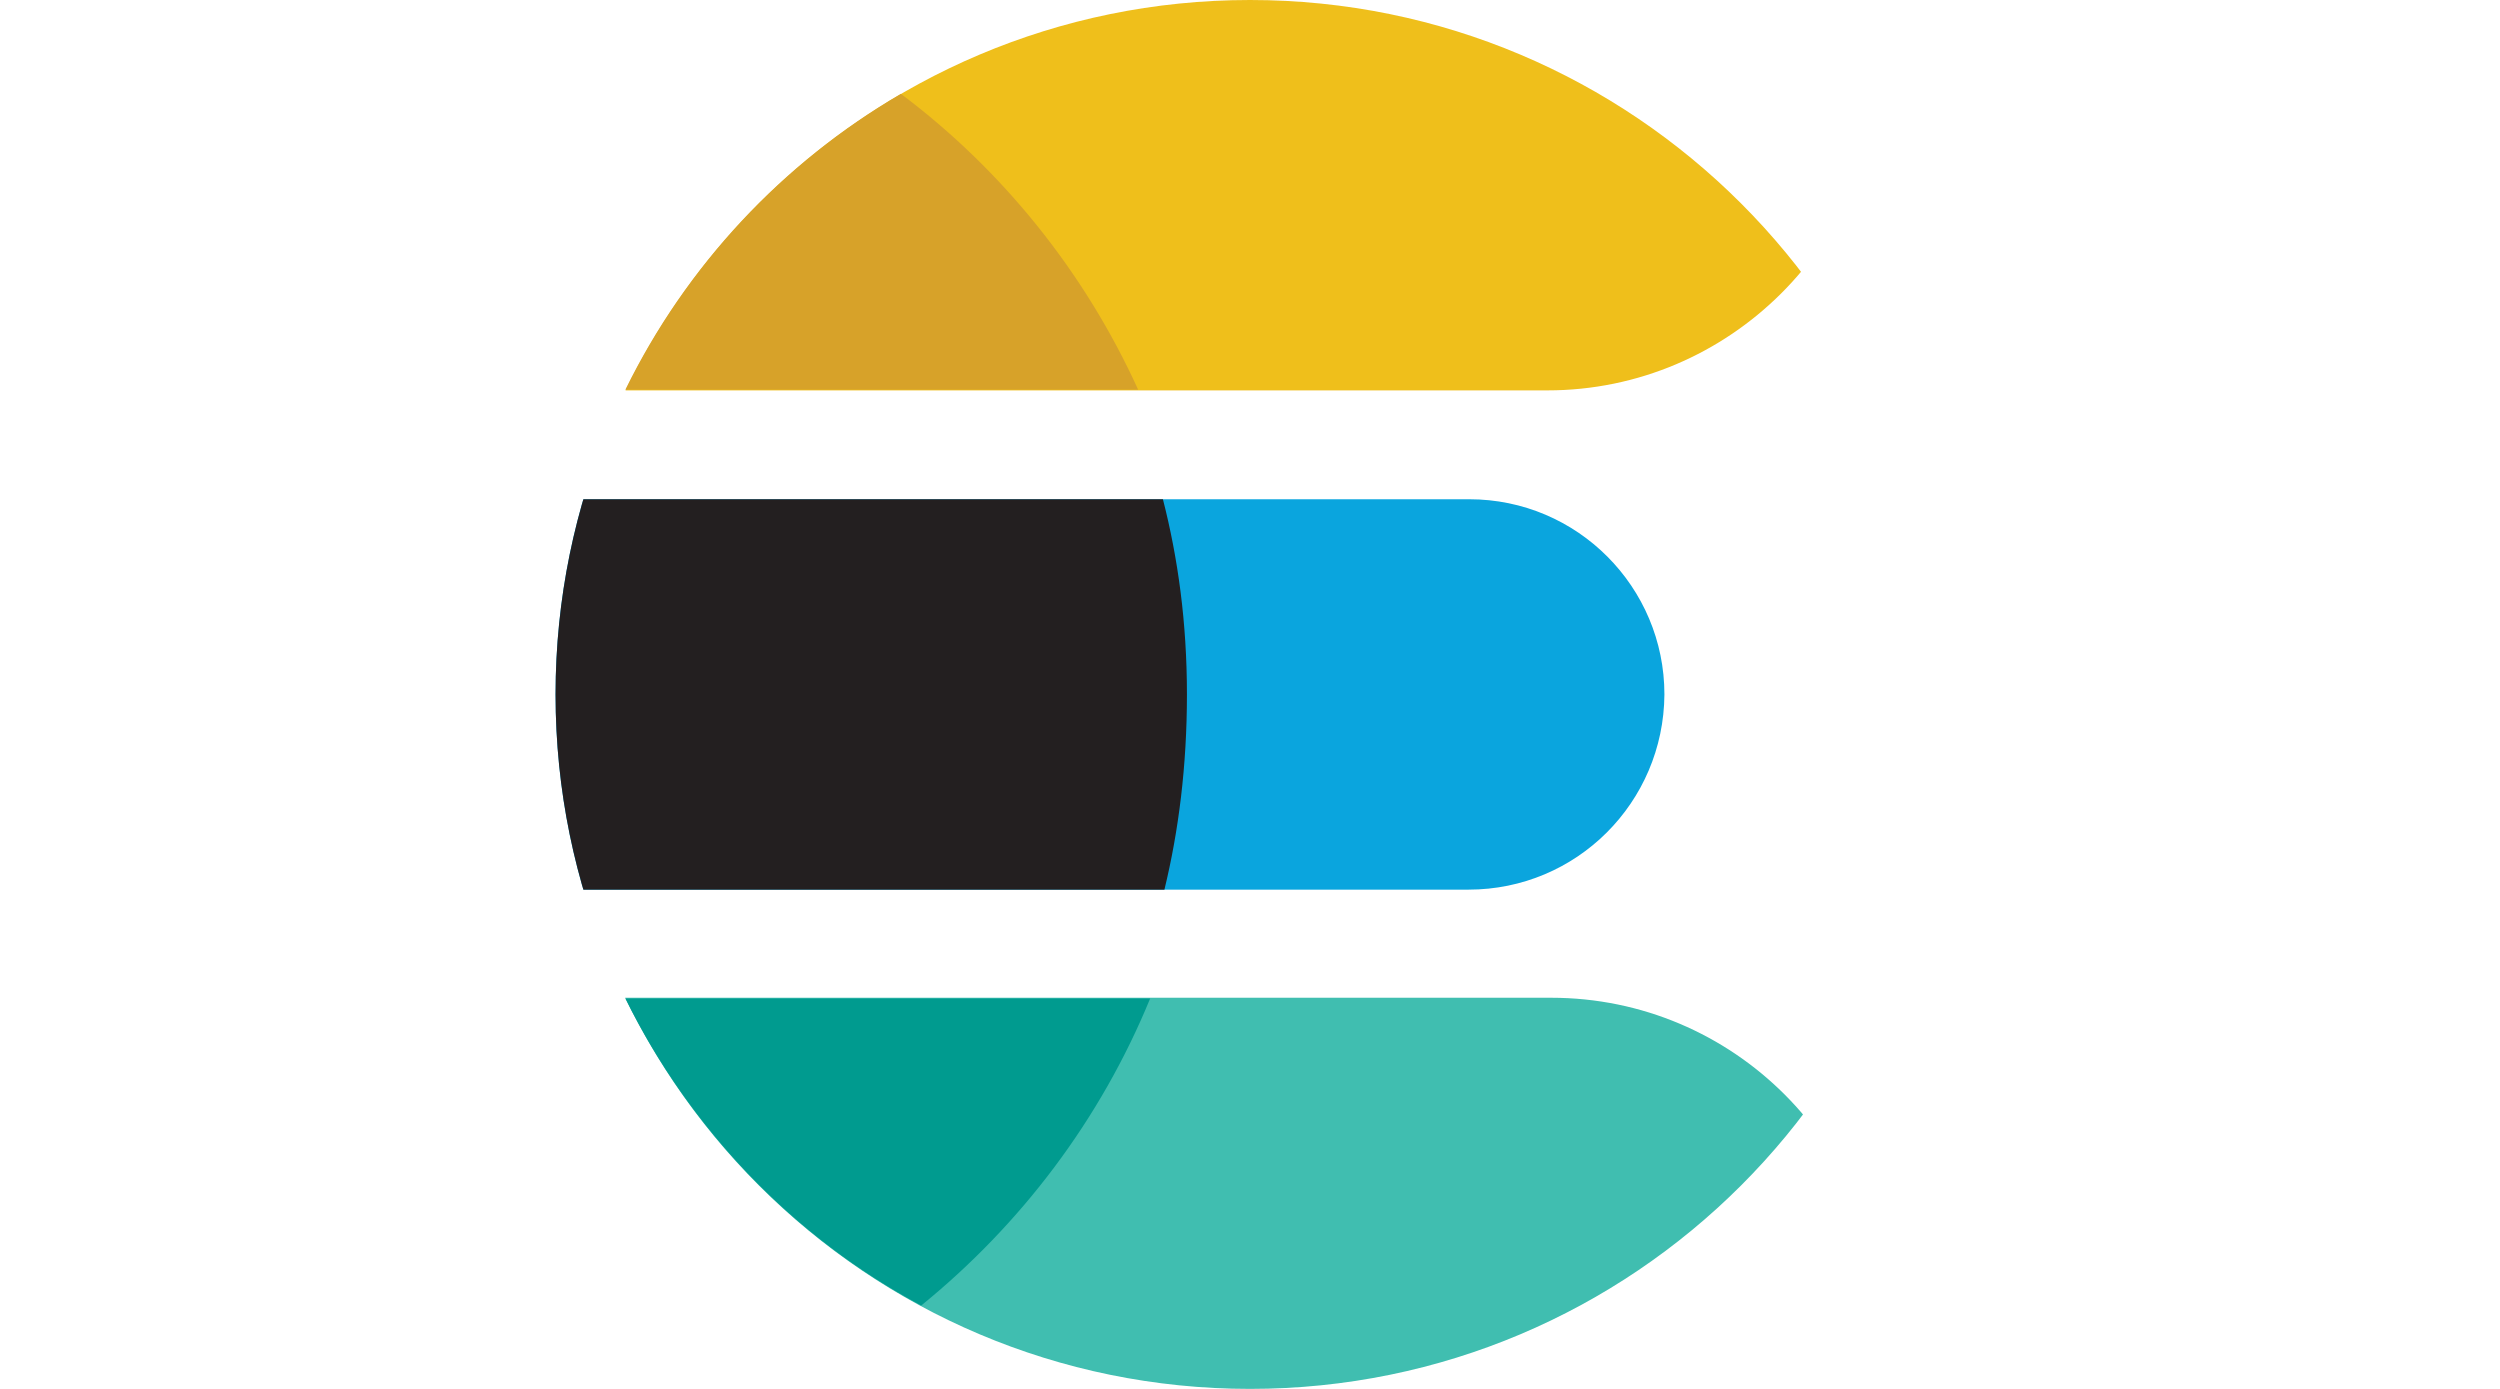
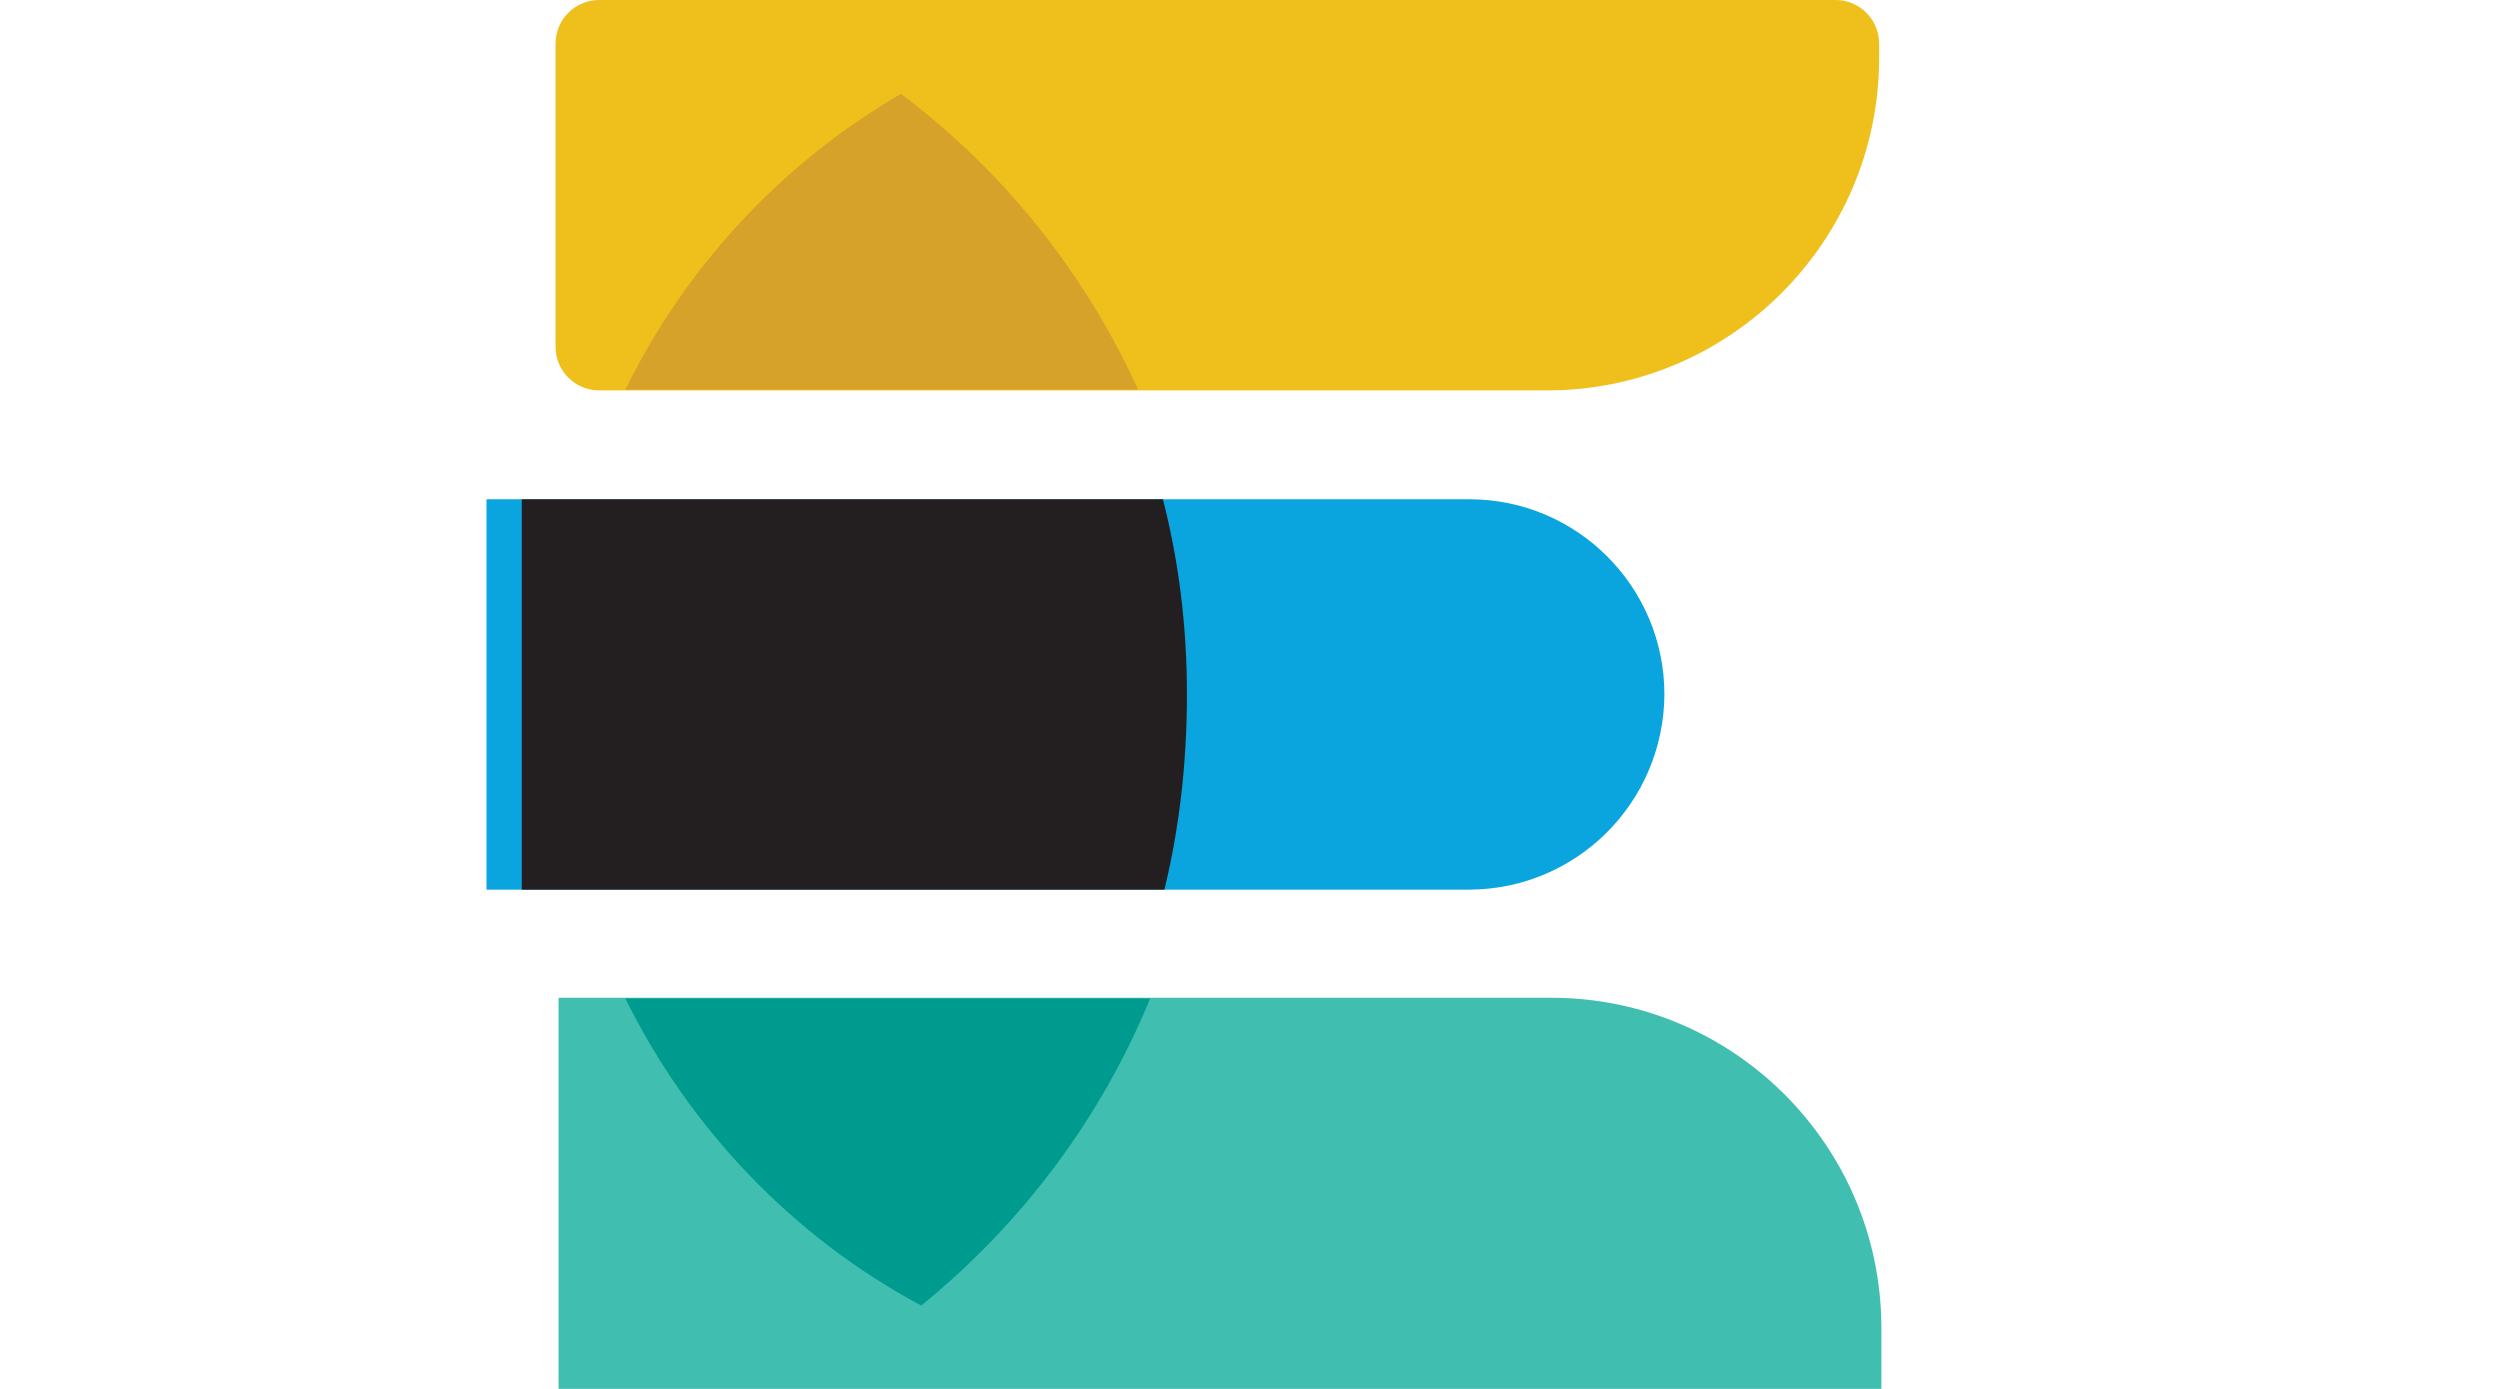
<svg xmlns="http://www.w3.org/2000/svg" xmlns:xlink="http://www.w3.org/1999/xlink" version="1.1" id="Layer_1" x="0px" y="0px" viewBox="0 0 185 185" style="enable-background:new 0 0 185 185;" width="900" height="500" xml:space="preserve">
  <style type="text/css">
- 	.st0{clip-path:url(#SVGID_2_);fill:#EFBF1B;}
- 	.st1{clip-path:url(#SVGID_2_);fill:#40BEB0;}
- 	.st2{clip-path:url(#SVGID_2_);fill:#0AA5DE;}
- 	.st3{clip-path:url(#SVGID_2_);fill:#231F20;}
+ 	.st0{clip-path:url(icon-elasticsearch-3.svg);fill:#EFBF1B;}
+ 	.st1{clip-path:url(icon-elasticsearch-3.svg);fill:#40BEB0;}
+ 	.st2{clip-path:url(icon-elasticsearch-3.svg);fill:#0AA5DE;}
+ 	.st3{clip-path:url(icon-elasticsearch-3.svg);fill:#231F20;}
	.st4{fill:#D7A229;}
	.st5{fill:#009B8F;}
</style>
  <g>
    <g>
      <g>
        <defs>
          <circle id="SVGID_1_" cx="92.5" cy="92.5" r="92.5" />
        </defs>
        <clipPath id="SVGID_2_">
          <use xlink:href="#SVGID_1_" style="overflow:visible;" />
        </clipPath>
        <path class="st0" d="M132.1,52H5.8C2.6,52,0,49.4,0,46.2V5.8C0,2.6,2.6,0,5.8,0h164.7c3.2,0,5.8,2.6,5.8,5.8v2.1     C176.2,32.2,156.4,52,132.1,52z" />
        <path class="st1" d="M176.6,185H0.5c0,0-0.1,0-0.1-0.1v-51.9c0,0,0-0.1,0.1-0.1h132.1c24.3,0,44,19.7,44,44L176.6,185     C176.7,185,176.6,185,176.6,185z" />
        <path class="st2" d="M121.6,118.5H-9.2v-52h130.9c14.4,0,26,11.7,26,26v0C147.6,106.9,136,118.5,121.6,118.5z" />
        <path class="st3" d="M80.9,66.5H-4.5v52h85.6c1.9-7.8,3-16.5,3-26C84.1,82.9,82.9,74.3,80.9,66.5z" />
      </g>
      <path class="st4" d="M46,12.5C30.2,21.7,17.4,35.4,9.3,51.9h68.3C70.5,36.3,59.6,22.7,46,12.5z" />
      <path class="st5" d="M48.7,173.9c13.3-10.8,23.9-24.8,30.5-40.9H9.3C17.9,150.4,31.7,164.8,48.7,173.9z" />
    </g>
  </g>
</svg>
